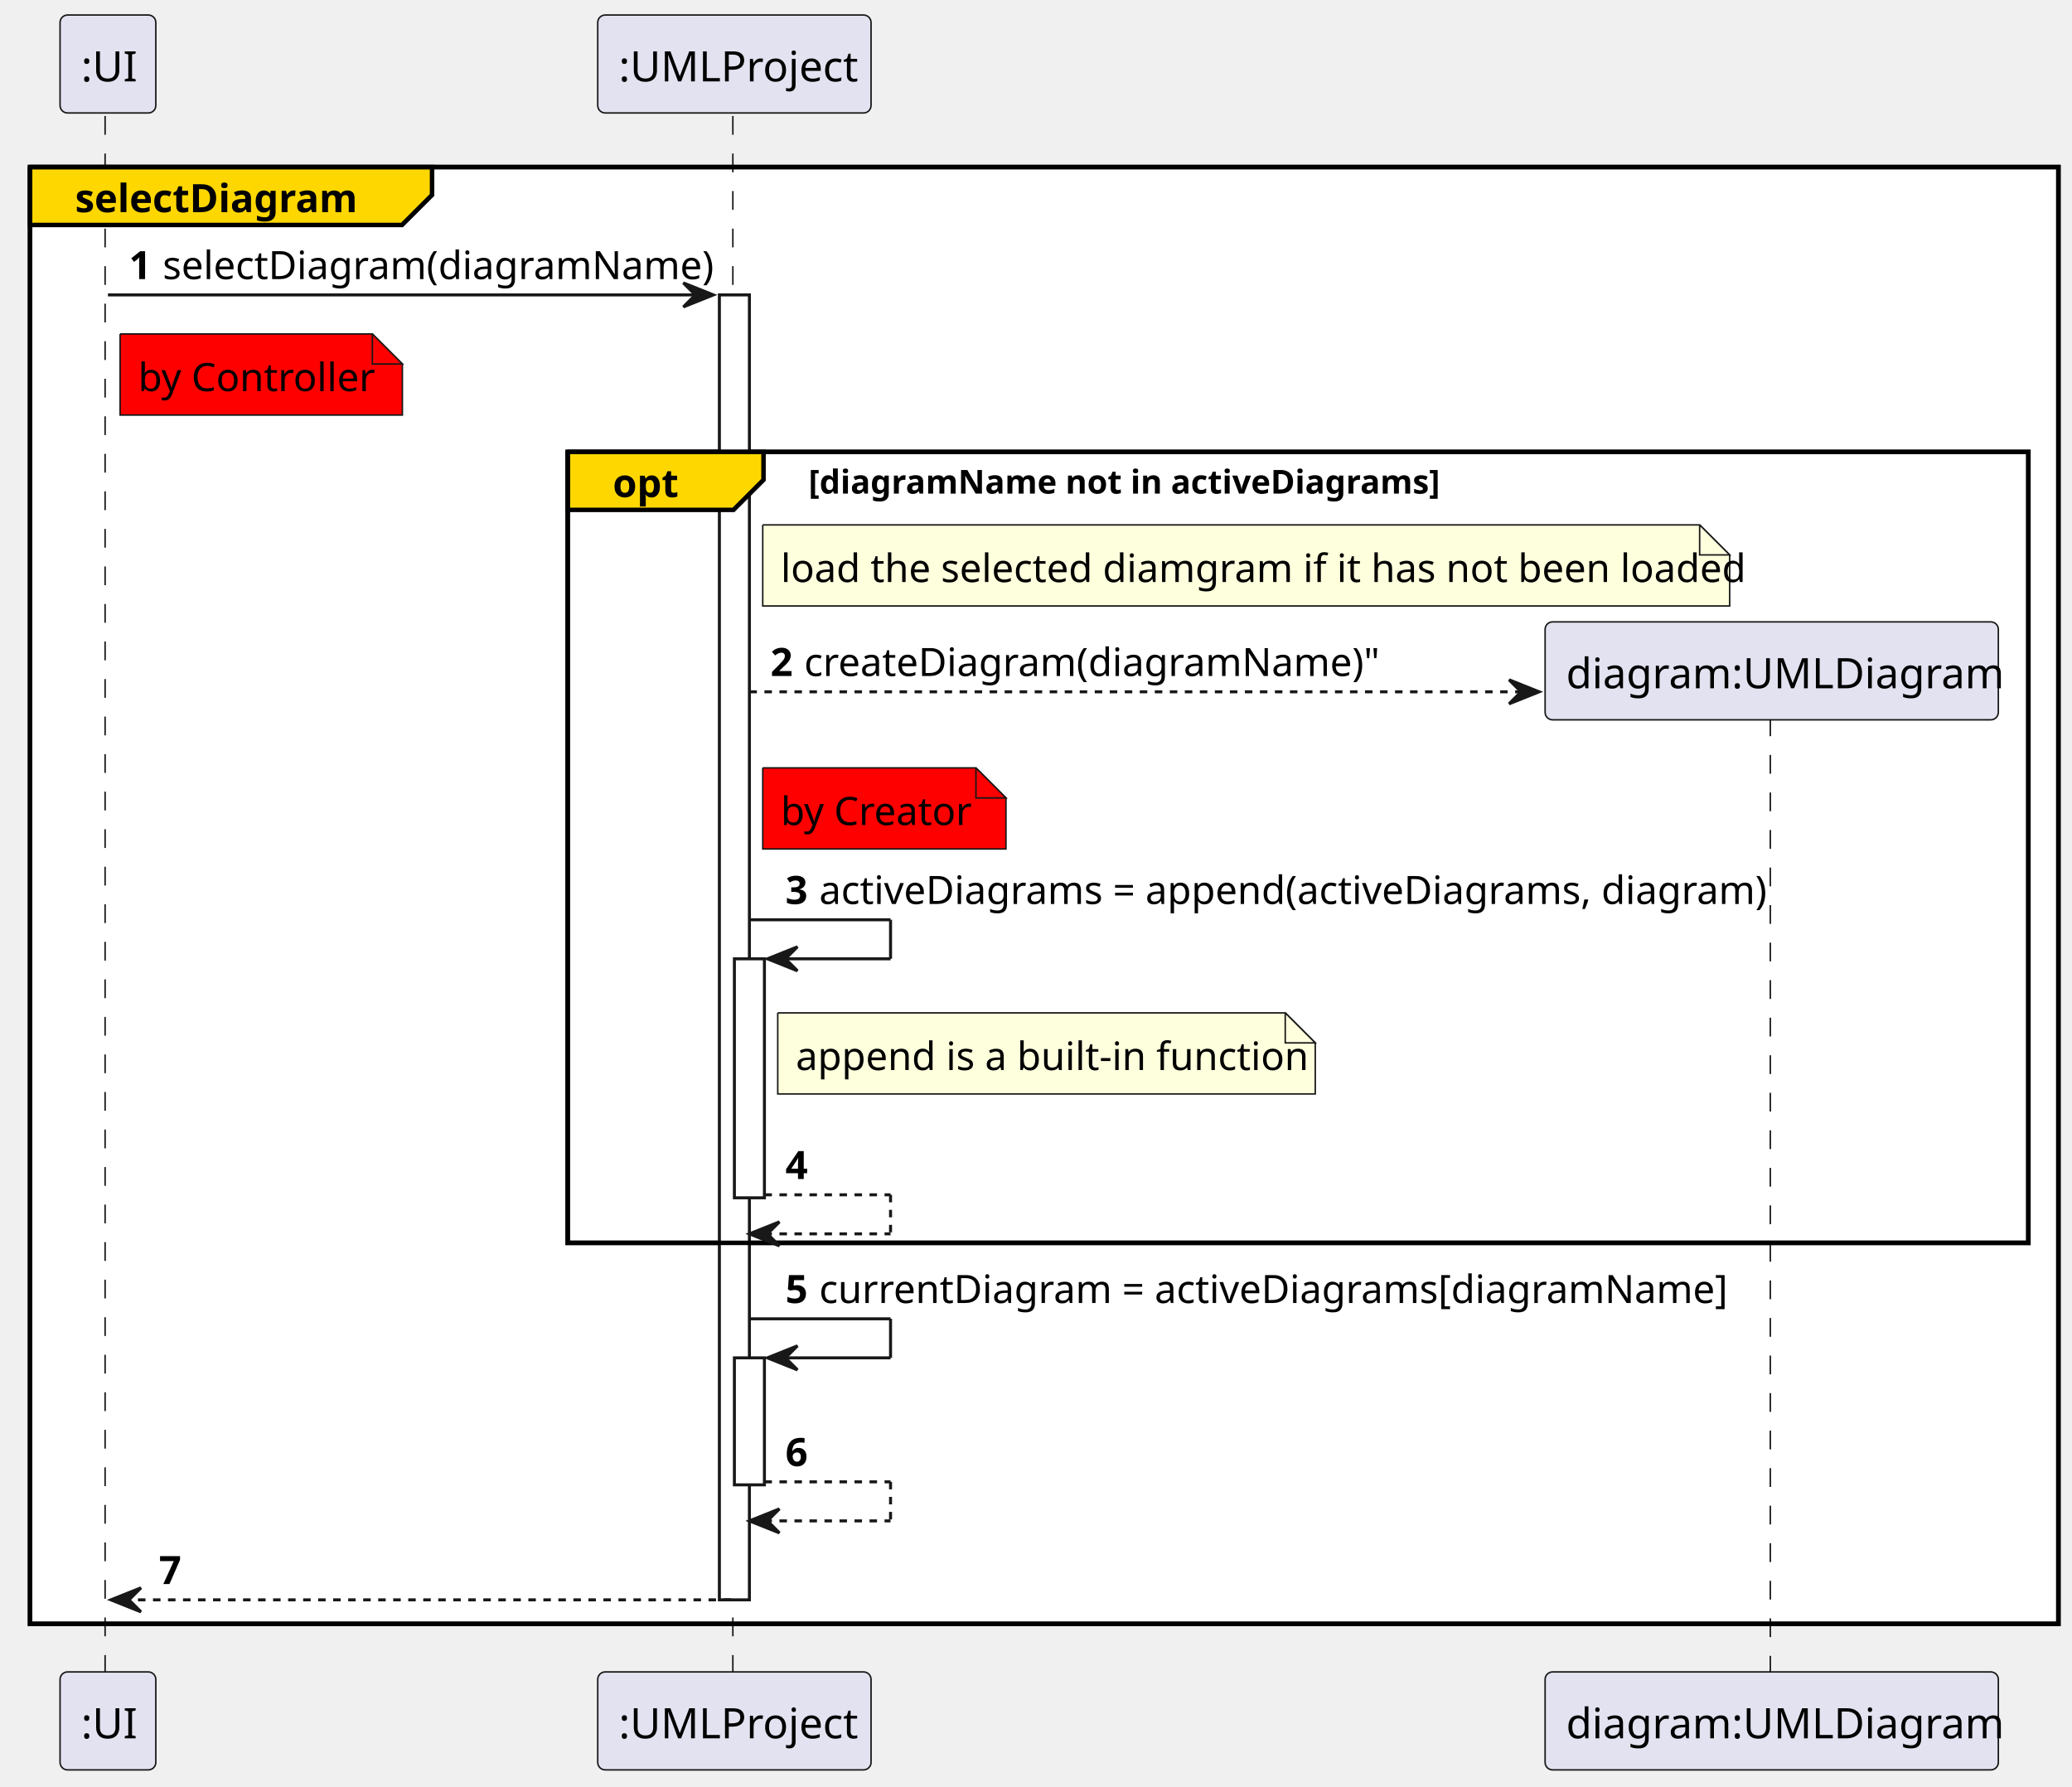
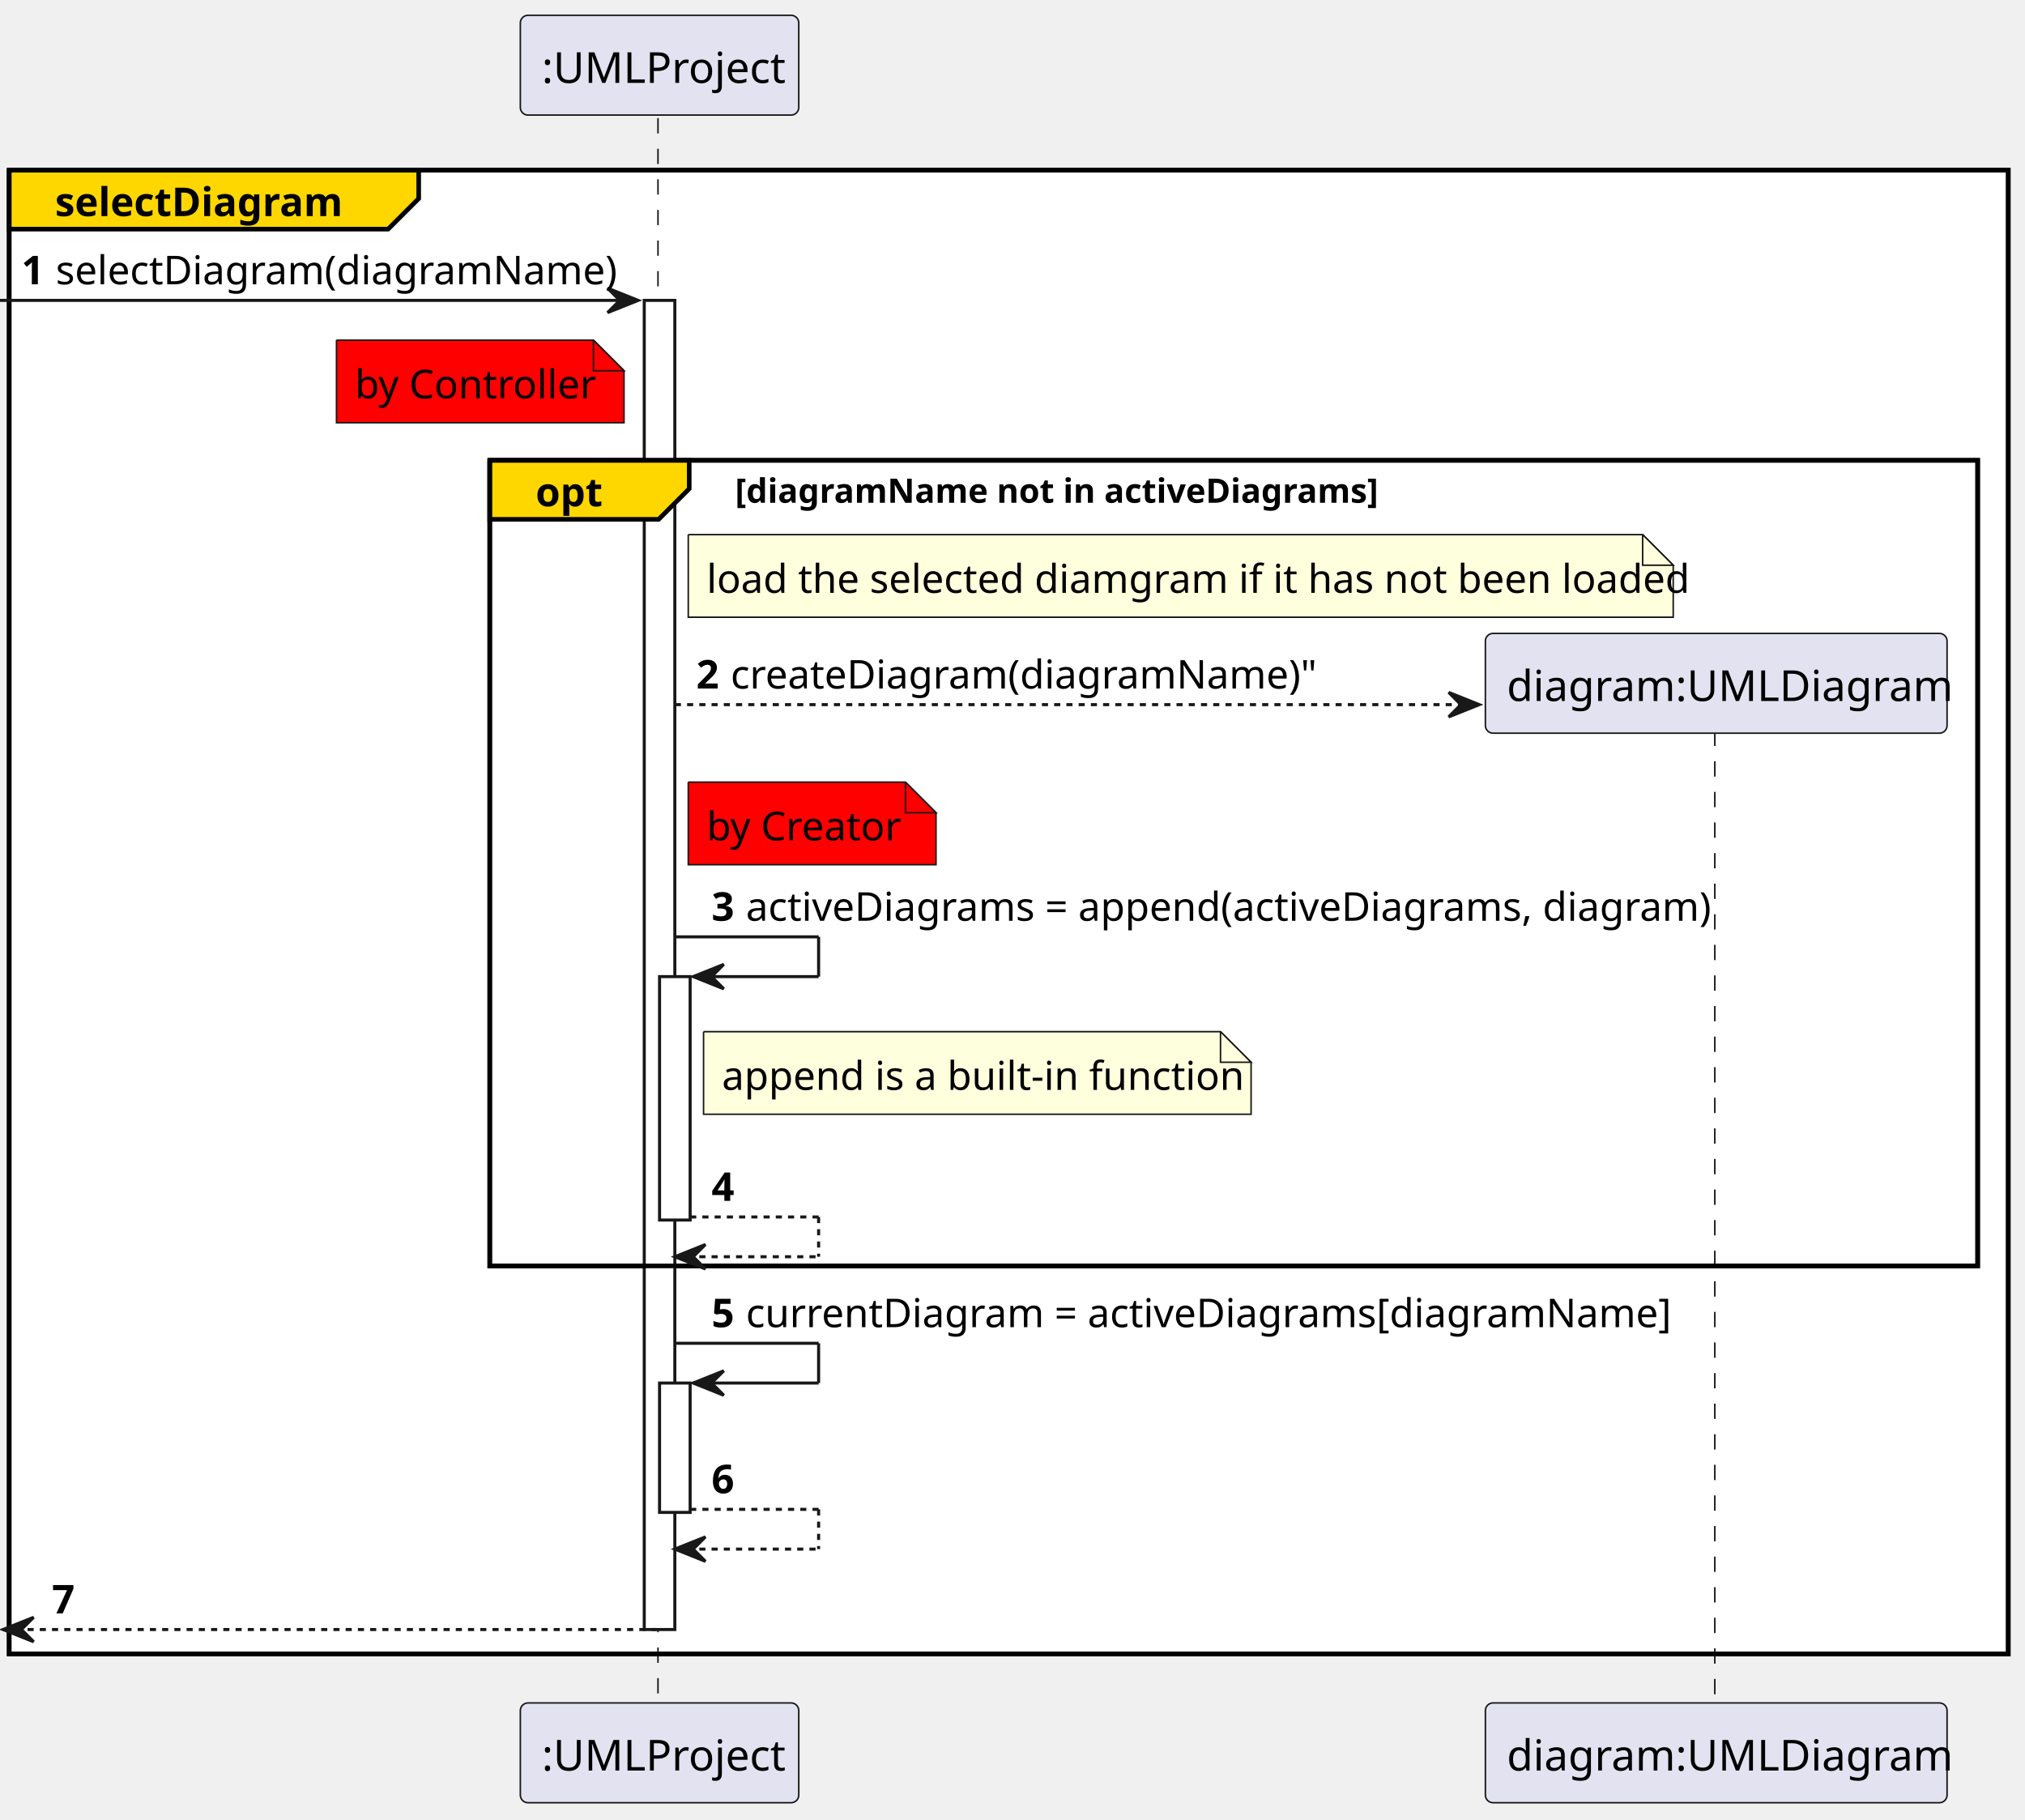
- <svg xmlns="http://www.w3.org/2000/svg" contentStyleType="text/css" height="476px" preserveAspectRatio="none" style="width:552px;height:476px;background:#FFFFFF;" version="1.1" viewBox="0 0 552 476" width="552.8px" zoomAndPan="magnify">
+ <svg xmlns="http://www.w3.org/2000/svg" contentStyleType="text/css" height="595px" preserveAspectRatio="none" style="width:662px;height:595px;background:#FFFFFF;" version="1.1" viewBox="0 0 662 595" width="662px" zoomAndPan="magnify">
  <defs />
  <g>
-     <rect fill="#FFFFFF" height="347.625" style="stroke:#181818;stroke-width:0.8;" width="8" x="191.649" y="78.562" />
-     <rect fill="#FFFFFF" height="63.666" style="stroke:#181818;stroke-width:0.8;" width="8" x="195.649" y="255.423" />
-     <rect fill="#FFFFFF" height="33.833" style="stroke:#181818;stroke-width:0.8;" width="8" x="195.649" y="361.722" />
-     <rect fill="#FFFFFF" height="388.091" style="stroke:#000000;stroke-width:1.2;" width="540.375" x="8" y="44.497" />
-     <rect fill="#FFFFFF" height="210.694" style="stroke:#000000;stroke-width:1.2;" width="389.134" x="151.241" y="120.395" />
-     <line style="stroke:#181818;stroke-width:0.4;stroke-dasharray:5.0,5.0;" x1="28" x2="28" y1="30.897" y2="446.188" />
-     <line style="stroke:#181818;stroke-width:0.4;stroke-dasharray:5.0,5.0;" x1="195.241" x2="195.241" y1="30.897" y2="446.188" />
-     <line style="stroke:#181818;stroke-width:0.4;stroke-dasharray:5.0,5.0;" x1="471.63" x2="471.63" y1="191.109" y2="446.188" />
-     <rect fill="#E2E2F0" height="26.097" rx="2" ry="2" style="stroke:#181818;stroke-width:0.4;" width="25.512" x="16" y="4" />
-     <text fill="#000000" font-family="sans-serif" font-size="11.2" lengthAdjust="spacing" textLength="14.312" x="21.6" y="21.686">:UI</text>
-     <rect fill="#E2E2F0" height="26.097" rx="2" ry="2" style="stroke:#181818;stroke-width:0.4;" width="25.512" x="16" y="445.387" />
-     <text fill="#000000" font-family="sans-serif" font-size="11.2" lengthAdjust="spacing" textLength="14.312" x="21.6" y="463.073">:UI</text>
-     <rect fill="#E2E2F0" height="26.097" rx="2" ry="2" style="stroke:#181818;stroke-width:0.4;" width="72.816" x="159.241" y="4" />
-     <text fill="#000000" font-family="sans-serif" font-size="11.2" lengthAdjust="spacing" textLength="61.616" x="164.841" y="21.686">:UMLProject</text>
-     <rect fill="#E2E2F0" height="26.097" rx="2" ry="2" style="stroke:#181818;stroke-width:0.4;" width="72.816" x="159.241" y="445.387" />
-     <text fill="#000000" font-family="sans-serif" font-size="11.2" lengthAdjust="spacing" textLength="61.616" x="164.841" y="463.073">:UMLProject</text>
-     <rect fill="#E2E2F0" height="26.097" rx="2" ry="2" style="stroke:#181818;stroke-width:0.4;" width="120.745" x="411.63" y="445.387" />
-     <text fill="#000000" font-family="sans-serif" font-size="11.2" lengthAdjust="spacing" textLength="109.544" x="417.231" y="463.073">diagram:UMLDiagram</text>
-     <rect fill="#FFFFFF" height="347.625" style="stroke:#181818;stroke-width:0.8;" width="8" x="191.649" y="78.562" />
-     <rect fill="#FFFFFF" height="63.666" style="stroke:#181818;stroke-width:0.8;" width="8" x="195.649" y="255.423" />
-     <rect fill="#FFFFFF" height="33.833" style="stroke:#181818;stroke-width:0.8;" width="8" x="195.649" y="361.722" />
-     <path d="M8,44.497 L115.104,44.497 L115.104,51.93 L107.104,59.93 L8,59.93 L8,44.497 " fill="#FFD700" style="stroke:#000000;stroke-width:1.2;" />
-     <rect fill="none" height="388.091" style="stroke:#000000;stroke-width:1.2;" width="540.375" x="8" y="44.497" />
-     <text fill="#000000" font-family="sans-serif" font-size="10.4" font-weight="bold" lengthAdjust="spacing" textLength="71.104" x="20" y="56.52">selectDiagram</text>
-     <polygon fill="#181818" points="182.049,75.362,190.049,78.562,182.049,81.763,185.249,78.562" style="stroke:#181818;stroke-width:0.8;" />
-     <line style="stroke:#181818;stroke-width:0.8;" x1="28.756" x2="186.849" y1="78.562" y2="78.562" />
-     <text fill="#000000" font-family="sans-serif" font-size="10.4" font-weight="bold" lengthAdjust="spacing" textLength="5.784" x="34.356" y="74.352">1</text>
-     <text fill="#000000" font-family="sans-serif" font-size="10.4" lengthAdjust="spacing" textLength="138.709" x="43.34" y="74.352">selectDiagram(diagramName)</text>
-     <path d="M32,88.963 L32,110.562 L107.2,110.562 L107.2,96.963 L99.2,88.963 L32,88.963 " fill="#FF0000" style="stroke:#181818;stroke-width:0.4;" />
-     <path d="M99.2,88.963 L99.2,96.963 L107.2,96.963 L99.2,88.963 " fill="#FF0000" style="stroke:#181818;stroke-width:0.4;" />
-     <text fill="#000000" font-family="sans-serif" font-size="10.4" lengthAdjust="spacing" textLength="58.957" x="36.8" y="104.185">by Controller</text>
-     <path d="M151.241,120.395 L203.409,120.395 L203.409,127.828 L195.409,135.828 L151.241,135.828 L151.241,120.395 " fill="#FFD700" style="stroke:#000000;stroke-width:1.2;" />
-     <rect fill="none" height="210.694" style="stroke:#000000;stroke-width:1.2;" width="389.134" x="151.241" y="120.395" />
-     <text fill="#000000" font-family="sans-serif" font-size="10.4" font-weight="bold" lengthAdjust="spacing" textLength="16.169" x="163.241" y="132.418">opt</text>
-     <text fill="#000000" font-family="sans-serif" font-size="8.8" font-weight="bold" lengthAdjust="spacing" textLength="157.957" x="215.409" y="131.491">[diagramName not in activeDiagrams]</text>
-     <path d="M203.2,139.828 L203.2,161.428 L460.8,161.428 L460.8,147.828 L452.8,139.828 L203.2,139.828 " fill="#FEFFDD" style="stroke:#181818;stroke-width:0.4;" />
-     <path d="M452.8,139.828 L452.8,147.828 L460.8,147.828 L452.8,139.828 " fill="#FEFFDD" style="stroke:#181818;stroke-width:0.4;" />
-     <text fill="#000000" font-family="sans-serif" font-size="10.4" lengthAdjust="spacing" textLength="241.089" x="208" y="155.051">load the selected diamgram if it has not been loaded</text>
-     <polygon fill="#181818" points="402.031,181.094,410.031,184.294,402.031,187.494,405.231,184.294" style="stroke:#181818;stroke-width:0.8;" />
-     <line style="stroke:#181818;stroke-width:0.8;stroke-dasharray:2.0,2.0;" x1="199.649" x2="406.83" y1="184.294" y2="184.294" />
-     <text fill="#000000" font-family="sans-serif" font-size="10.4" font-weight="bold" lengthAdjust="spacing" textLength="5.784" x="205.249" y="180.084">2</text>
-     <text fill="#000000" font-family="sans-serif" font-size="10.4" lengthAdjust="spacing" textLength="144.137" x="214.233" y="180.084">createDiagram(diagramName)"</text>
-     <rect fill="#E2E2F0" height="26.097" rx="2" ry="2" style="stroke:#181818;stroke-width:0.4;" width="120.745" x="411.63" y="165.661" />
-     <text fill="#000000" font-family="sans-serif" font-size="11.2" lengthAdjust="spacing" textLength="109.544" x="417.231" y="183.347">diagram:UMLDiagram</text>
-     <path d="M203.2,204.558 L203.2,226.158 L268,226.158 L268,212.558 L260,204.558 L203.2,204.558 " fill="#FF0000" style="stroke:#181818;stroke-width:0.4;" />
-     <path d="M260,204.558 L260,212.558 L268,212.558 L260,204.558 " fill="#FF0000" style="stroke:#181818;stroke-width:0.4;" />
-     <text fill="#000000" font-family="sans-serif" font-size="10.4" lengthAdjust="spacing" textLength="48.552" x="208" y="219.78">by Creator</text>
-     <line style="stroke:#181818;stroke-width:0.8;" x1="199.649" x2="237.249" y1="245.023" y2="245.023" />
-     <line style="stroke:#181818;stroke-width:0.8;" x1="237.249" x2="237.249" y1="245.023" y2="255.423" />
-     <line style="stroke:#181818;stroke-width:0.8;" x1="204.449" x2="237.249" y1="255.423" y2="255.423" />
-     <polygon fill="#181818" points="212.449,252.223,204.449,255.423,212.449,258.623,209.249,255.423" style="stroke:#181818;stroke-width:0.8;" />
-     <text fill="#000000" font-family="sans-serif" font-size="10.4" font-weight="bold" lengthAdjust="spacing" textLength="5.784" x="209.249" y="240.813">3</text>
-     <text fill="#000000" font-family="sans-serif" font-size="10.4" lengthAdjust="spacing" textLength="240.17" x="218.233" y="240.813">activeDiagrams = append(activeDiagrams, diagram)</text>
-     <path d="M207.2,269.823 L207.2,291.423 L350.4,291.423 L350.4,277.823 L342.4,269.823 L207.2,269.823 " fill="#FEFFDD" style="stroke:#181818;stroke-width:0.4;" />
-     <path d="M342.4,269.823 L342.4,277.823 L350.4,277.823 L342.4,269.823 " fill="#FEFFDD" style="stroke:#181818;stroke-width:0.4;" />
-     <text fill="#000000" font-family="sans-serif" font-size="10.4" lengthAdjust="spacing" textLength="126.618" x="212" y="285.046">append is a built-in function</text>
-     <line style="stroke:#181818;stroke-width:0.8;stroke-dasharray:2.0,2.0;" x1="203.649" x2="237.249" y1="318.289" y2="318.289" />
-     <line style="stroke:#181818;stroke-width:0.8;stroke-dasharray:2.0,2.0;" x1="237.249" x2="237.249" y1="318.289" y2="328.689" />
-     <line style="stroke:#181818;stroke-width:0.8;stroke-dasharray:2.0,2.0;" x1="199.649" x2="237.249" y1="328.689" y2="328.689" />
-     <polygon fill="#181818" points="207.649,325.489,199.649,328.689,207.649,331.889,204.449,328.689" style="stroke:#181818;stroke-width:0.8;" />
-     <text fill="#000000" font-family="sans-serif" font-size="10.4" font-weight="bold" lengthAdjust="spacing" textLength="5.784" x="209.249" y="314.079">4</text>
-     <text fill="#000000" font-family="sans-serif" font-size="10.4" lengthAdjust="spacing" textLength="2.889" x="218.233" y="314.079"> </text>
-     <line style="stroke:#181818;stroke-width:0.8;" x1="199.649" x2="237.249" y1="351.322" y2="351.322" />
-     <line style="stroke:#181818;stroke-width:0.8;" x1="237.249" x2="237.249" y1="351.322" y2="361.722" />
-     <line style="stroke:#181818;stroke-width:0.8;" x1="204.449" x2="237.249" y1="361.722" y2="361.722" />
-     <polygon fill="#181818" points="212.449,358.522,204.449,361.722,212.449,364.922,209.249,361.722" style="stroke:#181818;stroke-width:0.8;" />
-     <text fill="#000000" font-family="sans-serif" font-size="10.4" font-weight="bold" lengthAdjust="spacing" textLength="5.784" x="209.249" y="347.112">5</text>
-     <text fill="#000000" font-family="sans-serif" font-size="10.4" lengthAdjust="spacing" textLength="226.281" x="218.233" y="347.112">currentDiagram = activeDiagrams[diagramName]</text>
-     <line style="stroke:#181818;stroke-width:0.8;stroke-dasharray:2.0,2.0;" x1="203.649" x2="237.249" y1="394.755" y2="394.755" />
-     <line style="stroke:#181818;stroke-width:0.8;stroke-dasharray:2.0,2.0;" x1="237.249" x2="237.249" y1="394.755" y2="405.155" />
-     <line style="stroke:#181818;stroke-width:0.8;stroke-dasharray:2.0,2.0;" x1="199.649" x2="237.249" y1="405.155" y2="405.155" />
-     <polygon fill="#181818" points="207.649,401.955,199.649,405.155,207.649,408.355,204.449,405.155" style="stroke:#181818;stroke-width:0.8;" />
-     <text fill="#000000" font-family="sans-serif" font-size="10.4" font-weight="bold" lengthAdjust="spacing" textLength="5.784" x="209.249" y="390.545">6</text>
-     <text fill="#000000" font-family="sans-serif" font-size="10.4" lengthAdjust="spacing" textLength="2.889" x="218.233" y="390.545"> </text>
-     <polygon fill="#181818" points="37.556,422.988,29.556,426.188,37.556,429.387,34.356,426.188" style="stroke:#181818;stroke-width:0.8;" />
-     <line style="stroke:#181818;stroke-width:0.8;stroke-dasharray:2.0,2.0;" x1="32.756" x2="194.849" y1="426.188" y2="426.188" />
-     <text fill="#000000" font-family="sans-serif" font-size="10.4" font-weight="bold" lengthAdjust="spacing" textLength="5.784" x="42.356" y="421.977">7</text>
-     <text fill="#000000" font-family="sans-serif" font-size="10.4" lengthAdjust="spacing" textLength="2.889" x="51.34" y="421.977"> </text>
+     <rect fill="#FFFFFF" height="434.531" style="stroke:#181818;stroke-width:1.0;" width="10" x="210.616" y="98.203" />
+     <rect fill="#FFFFFF" height="79.582" style="stroke:#181818;stroke-width:1.0;" width="10" x="215.616" y="319.279" />
+     <rect fill="#FFFFFF" height="42.291" style="stroke:#181818;stroke-width:1.0;" width="10" x="215.616" y="452.152" />
+     <rect fill="#FFFFFF" height="485.113" style="stroke:#000000;stroke-width:1.5;" width="653.524" x="3" y="55.621" />
+     <rect fill="#FFFFFF" height="263.367" style="stroke:#000000;stroke-width:1.5;" width="486.418" x="160.106" y="150.494" />
+     <line style="stroke:#181818;stroke-width:0.5;stroke-dasharray:5.0,5.0;" x1="215.106" x2="215.106" y1="38.621" y2="557.734" />
+     <line style="stroke:#181818;stroke-width:0.5;stroke-dasharray:5.0,5.0;" x1="560.593" x2="560.593" y1="238.887" y2="557.734" />
+     <rect fill="#E2E2F0" height="32.621" rx="2.5" ry="2.5" style="stroke:#181818;stroke-width:0.5;" width="91.02" x="170.106" y="5" />
+     <text fill="#000000" font-family="sans-serif" font-size="14" lengthAdjust="spacing" textLength="77.02" x="177.106" y="27.107">:UMLProject</text>
+     <rect fill="#E2E2F0" height="32.621" rx="2.5" ry="2.5" style="stroke:#181818;stroke-width:0.5;" width="91.02" x="170.106" y="556.734" />
+     <text fill="#000000" font-family="sans-serif" font-size="14" lengthAdjust="spacing" textLength="77.02" x="177.106" y="578.842">:UMLProject</text>
+     <rect fill="#E2E2F0" height="32.621" rx="2.5" ry="2.5" style="stroke:#181818;stroke-width:0.5;" width="150.931" x="485.593" y="556.734" />
+     <text fill="#000000" font-family="sans-serif" font-size="14" lengthAdjust="spacing" textLength="136.931" x="492.593" y="578.842">diagram:UMLDiagram</text>
+     <rect fill="#FFFFFF" height="434.531" style="stroke:#181818;stroke-width:1.0;" width="10" x="210.616" y="98.203" />
+     <rect fill="#FFFFFF" height="79.582" style="stroke:#181818;stroke-width:1.0;" width="10" x="215.616" y="319.279" />
+     <rect fill="#FFFFFF" height="42.291" style="stroke:#181818;stroke-width:1.0;" width="10" x="215.616" y="452.152" />
+     <path d="M3,55.621 L136.88,55.621 L136.88,64.912 L126.88,74.912 L3,74.912 L3,55.621 " fill="#FFD700" style="stroke:#000000;stroke-width:1.5;" />
+     <rect fill="none" height="485.113" style="stroke:#000000;stroke-width:1.5;" width="653.524" x="3" y="55.621" />
+     <text fill="#000000" font-family="sans-serif" font-size="13" font-weight="bold" lengthAdjust="spacing" textLength="88.88" x="18" y="70.649">selectDiagram</text>
+     <polygon fill="#181818" points="198.616,94.203,208.616,98.203,198.616,102.203,202.616,98.203" style="stroke:#181818;stroke-width:1.0;" />
+     <line style="stroke:#181818;stroke-width:1.0;" x1="0" x2="204.616" y1="98.203" y2="98.203" />
+     <text fill="#000000" font-family="sans-serif" font-size="13" font-weight="bold" lengthAdjust="spacing" textLength="7.23" x="7" y="92.94">1</text>
+     <text fill="#000000" font-family="sans-serif" font-size="13" lengthAdjust="spacing" textLength="173.386" x="18.23" y="92.94">selectDiagram(diagramName)</text>
+     <path d="M110,111.203 L110,138.203 L204,138.203 L204,121.203 L194,111.203 L110,111.203 " fill="#FF0000" style="stroke:#181818;stroke-width:0.5;" />
+     <path d="M194,111.203 L194,121.203 L204,121.203 L194,111.203 " fill="#FF0000" style="stroke:#181818;stroke-width:0.5;" />
+     <text fill="#000000" font-family="sans-serif" font-size="13" lengthAdjust="spacing" textLength="73.696" x="116" y="130.231">by Controller</text>
+     <path d="M160.106,150.494 L225.317,150.494 L225.317,159.785 L215.317,169.785 L160.106,169.785 L160.106,150.494 " fill="#FFD700" style="stroke:#000000;stroke-width:1.5;" />
+     <rect fill="none" height="263.367" style="stroke:#000000;stroke-width:1.5;" width="486.418" x="160.106" y="150.494" />
+     <text fill="#000000" font-family="sans-serif" font-size="13" font-weight="bold" lengthAdjust="spacing" textLength="20.211" x="175.106" y="165.523">opt</text>
+     <text fill="#000000" font-family="sans-serif" font-size="11" font-weight="bold" lengthAdjust="spacing" textLength="197.447" x="240.317" y="164.364">[diagramName not in activeDiagrams]</text>
+     <path d="M225,174.785 L225,201.785 L547,201.785 L547,184.785 L537,174.785 L225,174.785 " fill="#FEFFDD" style="stroke:#181818;stroke-width:0.5;" />
+     <path d="M537,174.785 L537,184.785 L547,184.785 L537,174.785 " fill="#FEFFDD" style="stroke:#181818;stroke-width:0.5;" />
+     <text fill="#000000" font-family="sans-serif" font-size="13" lengthAdjust="spacing" textLength="301.361" x="231" y="193.814">load the selected diamgram if it has not been loaded</text>
+     <polygon fill="#181818" points="473.593,226.367,483.593,230.367,473.593,234.367,477.593,230.367" style="stroke:#181818;stroke-width:1.0;" />
+     <line style="stroke:#181818;stroke-width:1.0;stroke-dasharray:2.0,2.0;" x1="220.616" x2="479.593" y1="230.367" y2="230.367" />
+     <text fill="#000000" font-family="sans-serif" font-size="13" font-weight="bold" lengthAdjust="spacing" textLength="7.23" x="227.616" y="225.105">2</text>
+     <text fill="#000000" font-family="sans-serif" font-size="13" lengthAdjust="spacing" textLength="180.172" x="238.846" y="225.105">createDiagram(diagramName)"</text>
+     <rect fill="#E2E2F0" height="32.621" rx="2.5" ry="2.5" style="stroke:#181818;stroke-width:0.5;" width="150.931" x="485.593" y="207.076" />
+     <text fill="#000000" font-family="sans-serif" font-size="14" lengthAdjust="spacing" textLength="136.931" x="492.593" y="229.184">diagram:UMLDiagram</text>
+     <path d="M225,255.697 L225,282.697 L306,282.697 L306,265.697 L296,255.697 L225,255.697 " fill="#FF0000" style="stroke:#181818;stroke-width:0.5;" />
+     <path d="M296,255.697 L296,265.697 L306,265.697 L296,255.697 " fill="#FF0000" style="stroke:#181818;stroke-width:0.5;" />
+     <text fill="#000000" font-family="sans-serif" font-size="13" lengthAdjust="spacing" textLength="60.69" x="231" y="274.726">by Creator</text>
+     <line style="stroke:#181818;stroke-width:1.0;" x1="220.616" x2="267.616" y1="306.279" y2="306.279" />
+     <line style="stroke:#181818;stroke-width:1.0;" x1="267.616" x2="267.616" y1="306.279" y2="319.279" />
+     <line style="stroke:#181818;stroke-width:1.0;" x1="226.616" x2="267.616" y1="319.279" y2="319.279" />
+     <polygon fill="#181818" points="236.616,315.279,226.616,319.279,236.616,323.279,232.616,319.279" style="stroke:#181818;stroke-width:1.0;" />
+     <text fill="#000000" font-family="sans-serif" font-size="13" font-weight="bold" lengthAdjust="spacing" textLength="7.23" x="232.616" y="301.017">3</text>
+     <text fill="#000000" font-family="sans-serif" font-size="13" lengthAdjust="spacing" textLength="300.212" x="243.846" y="301.017">activeDiagrams = append(activeDiagrams, diagram)</text>
+     <path d="M230,337.279 L230,364.279 L409,364.279 L409,347.279 L399,337.279 L230,337.279 " fill="#FEFFDD" style="stroke:#181818;stroke-width:0.5;" />
+     <path d="M399,337.279 L399,347.279 L409,347.279 L399,337.279 " fill="#FEFFDD" style="stroke:#181818;stroke-width:0.5;" />
+     <text fill="#000000" font-family="sans-serif" font-size="13" lengthAdjust="spacing" textLength="158.273" x="236" y="356.308">append is a built-in function</text>
+     <line style="stroke:#181818;stroke-width:1.0;stroke-dasharray:2.0,2.0;" x1="225.616" x2="267.616" y1="397.861" y2="397.861" />
+     <line style="stroke:#181818;stroke-width:1.0;stroke-dasharray:2.0,2.0;" x1="267.616" x2="267.616" y1="397.861" y2="410.861" />
+     <line style="stroke:#181818;stroke-width:1.0;stroke-dasharray:2.0,2.0;" x1="220.616" x2="267.616" y1="410.861" y2="410.861" />
+     <polygon fill="#181818" points="230.616,406.861,220.616,410.861,230.616,414.861,226.616,410.861" style="stroke:#181818;stroke-width:1.0;" />
+     <text fill="#000000" font-family="sans-serif" font-size="13" font-weight="bold" lengthAdjust="spacing" textLength="7.23" x="232.616" y="392.599">4</text>
+     <text fill="#000000" font-family="sans-serif" font-size="13" lengthAdjust="spacing" textLength="3.612" x="243.846" y="392.599"> </text>
+     <line style="stroke:#181818;stroke-width:1.0;" x1="220.616" x2="267.616" y1="439.152" y2="439.152" />
+     <line style="stroke:#181818;stroke-width:1.0;" x1="267.616" x2="267.616" y1="439.152" y2="452.152" />
+     <line style="stroke:#181818;stroke-width:1.0;" x1="226.616" x2="267.616" y1="452.152" y2="452.152" />
+     <polygon fill="#181818" points="236.616,448.152,226.616,452.152,236.616,456.152,232.616,452.152" style="stroke:#181818;stroke-width:1.0;" />
+     <text fill="#000000" font-family="sans-serif" font-size="13" font-weight="bold" lengthAdjust="spacing" textLength="7.23" x="232.616" y="433.89">5</text>
+     <text fill="#000000" font-family="sans-serif" font-size="13" lengthAdjust="spacing" textLength="282.852" x="243.846" y="433.89">currentDiagram = activeDiagrams[diagramName]</text>
+     <line style="stroke:#181818;stroke-width:1.0;stroke-dasharray:2.0,2.0;" x1="225.616" x2="267.616" y1="493.443" y2="493.443" />
+     <line style="stroke:#181818;stroke-width:1.0;stroke-dasharray:2.0,2.0;" x1="267.616" x2="267.616" y1="493.443" y2="506.443" />
+     <line style="stroke:#181818;stroke-width:1.0;stroke-dasharray:2.0,2.0;" x1="220.616" x2="267.616" y1="506.443" y2="506.443" />
+     <polygon fill="#181818" points="230.616,502.443,220.616,506.443,230.616,510.443,226.616,506.443" style="stroke:#181818;stroke-width:1.0;" />
+     <text fill="#000000" font-family="sans-serif" font-size="13" font-weight="bold" lengthAdjust="spacing" textLength="7.23" x="232.616" y="488.181">6</text>
+     <text fill="#000000" font-family="sans-serif" font-size="13" lengthAdjust="spacing" textLength="3.612" x="243.846" y="488.181"> </text>
+     <polygon fill="#181818" points="11,528.734,1,532.734,11,536.734,7,532.734" style="stroke:#181818;stroke-width:1.0;" />
+     <line style="stroke:#181818;stroke-width:1.0;stroke-dasharray:2.0,2.0;" x1="5" x2="214.616" y1="532.734" y2="532.734" />
+     <text fill="#000000" font-family="sans-serif" font-size="13" font-weight="bold" lengthAdjust="spacing" textLength="7.23" x="17" y="527.472">7</text>
+     <text fill="#000000" font-family="sans-serif" font-size="13" lengthAdjust="spacing" textLength="3.612" x="28.23" y="527.472"> </text>
  </g>
</svg>
